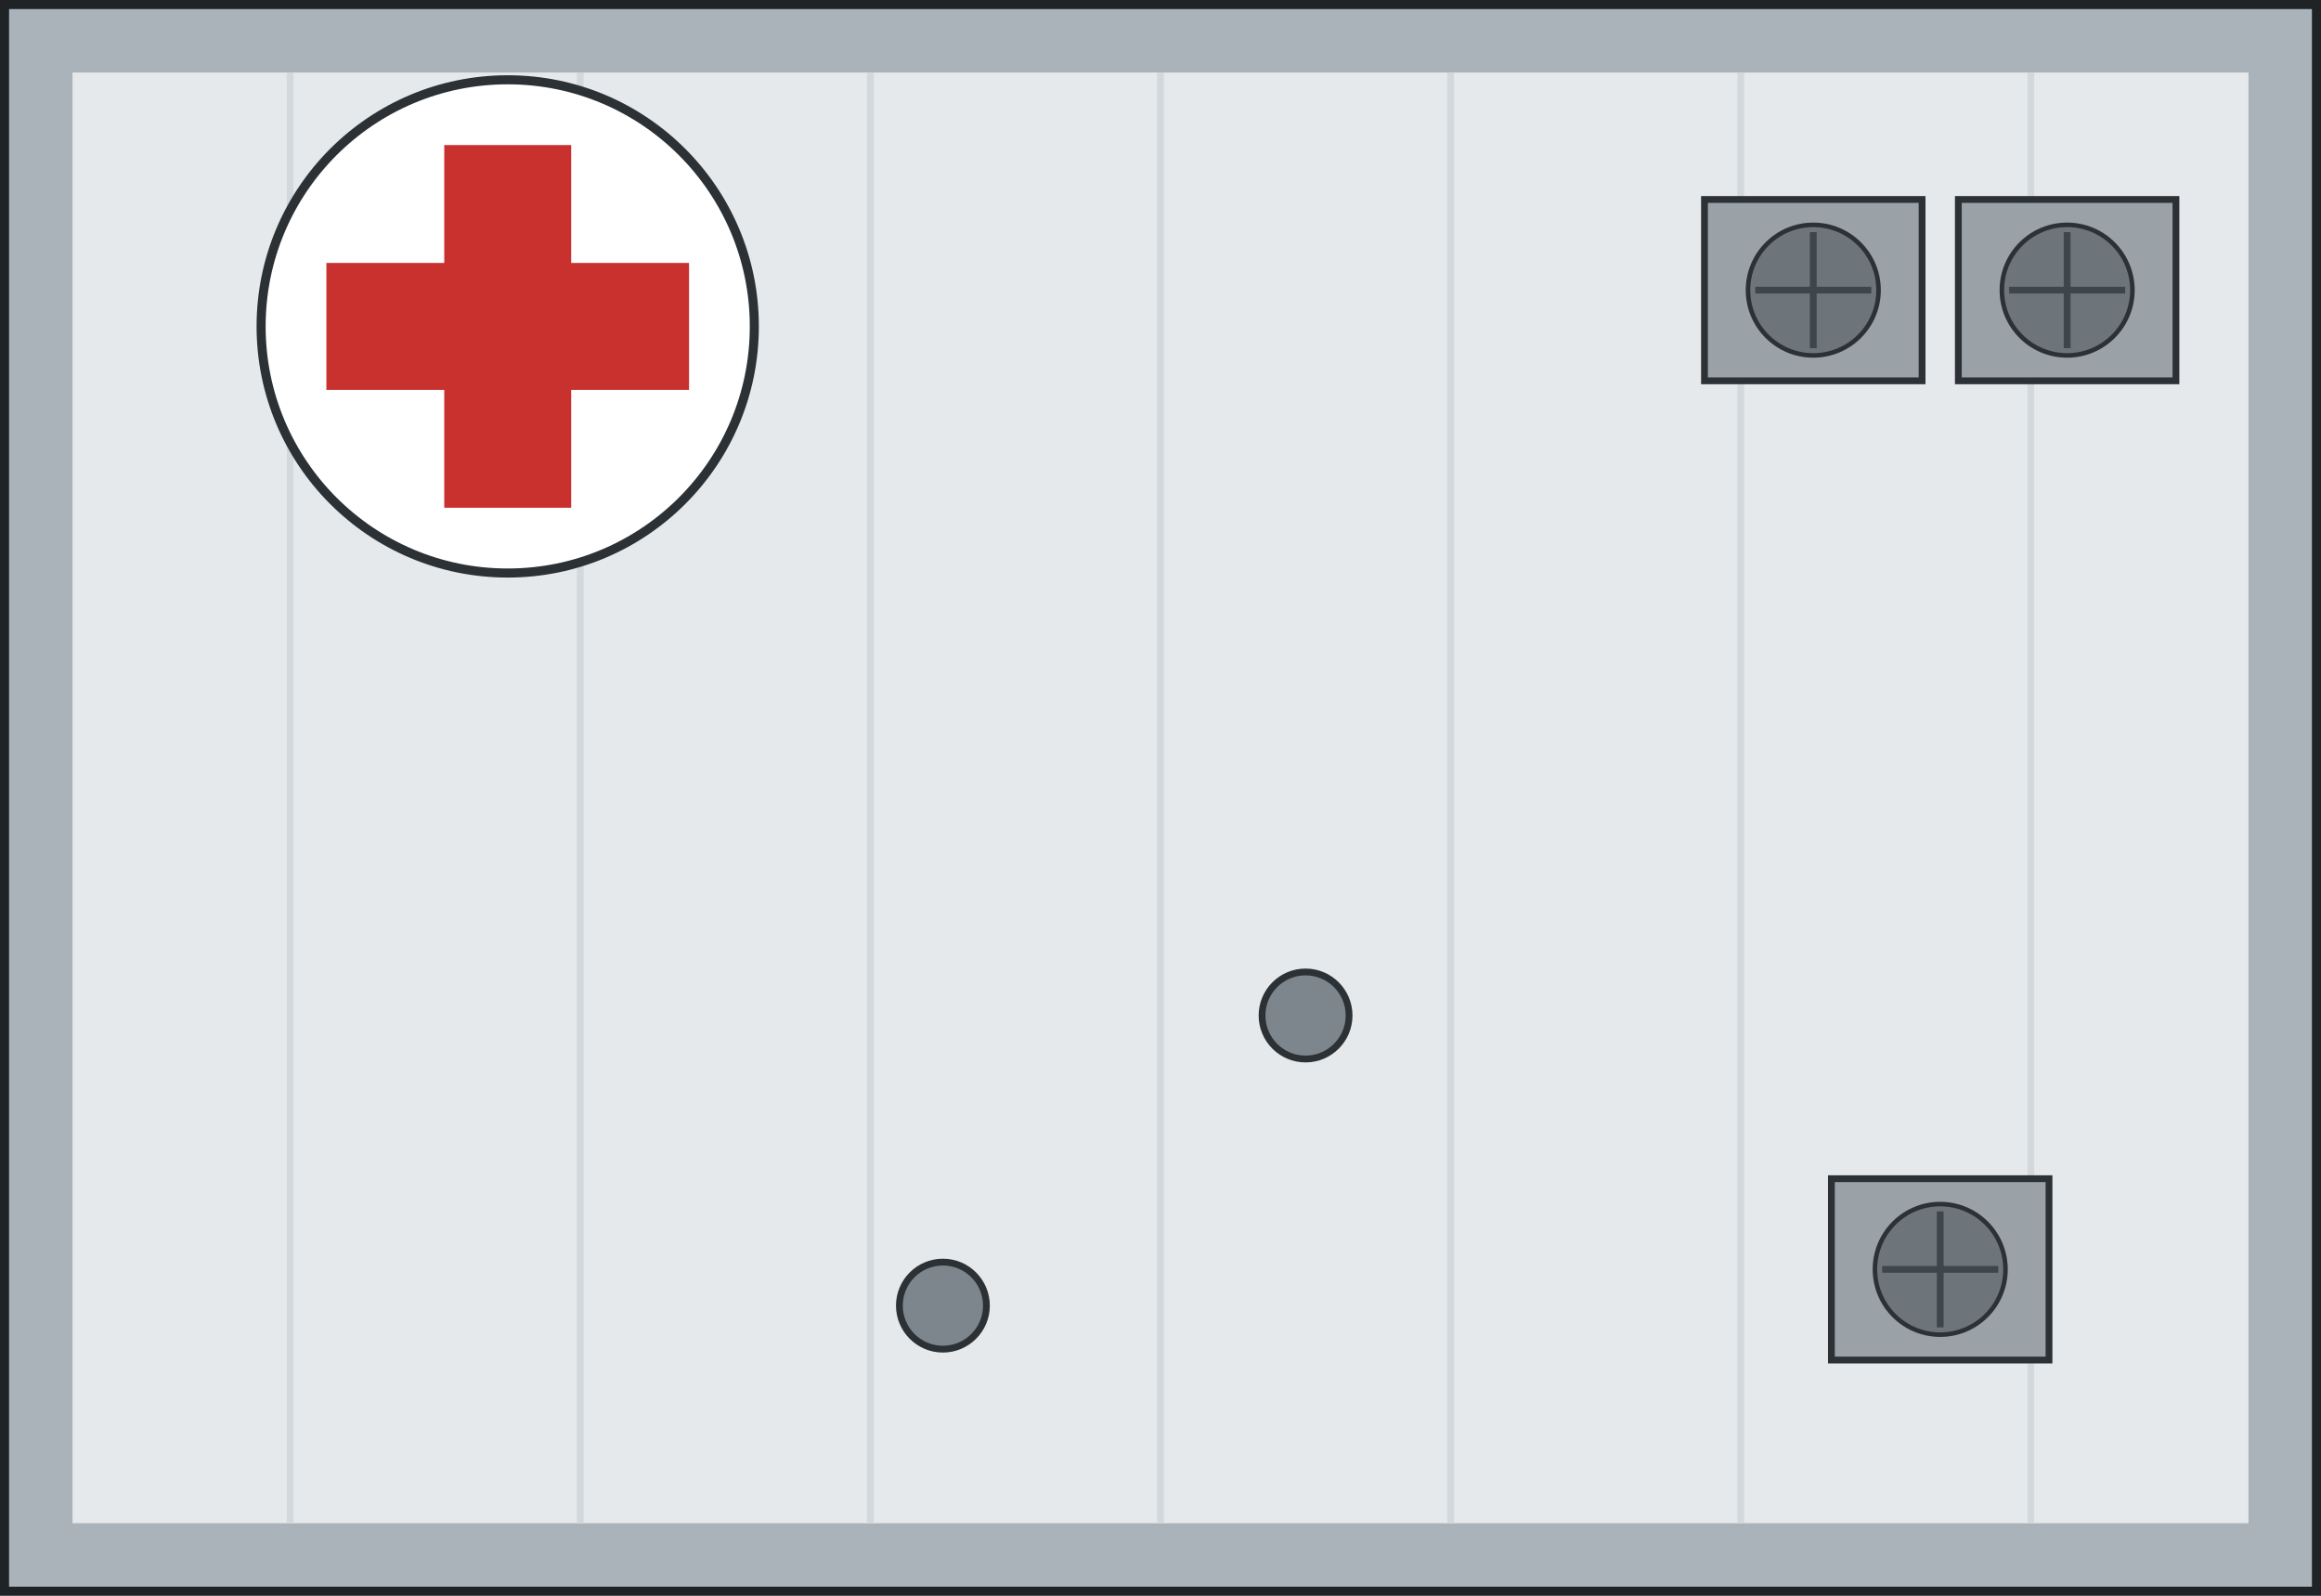
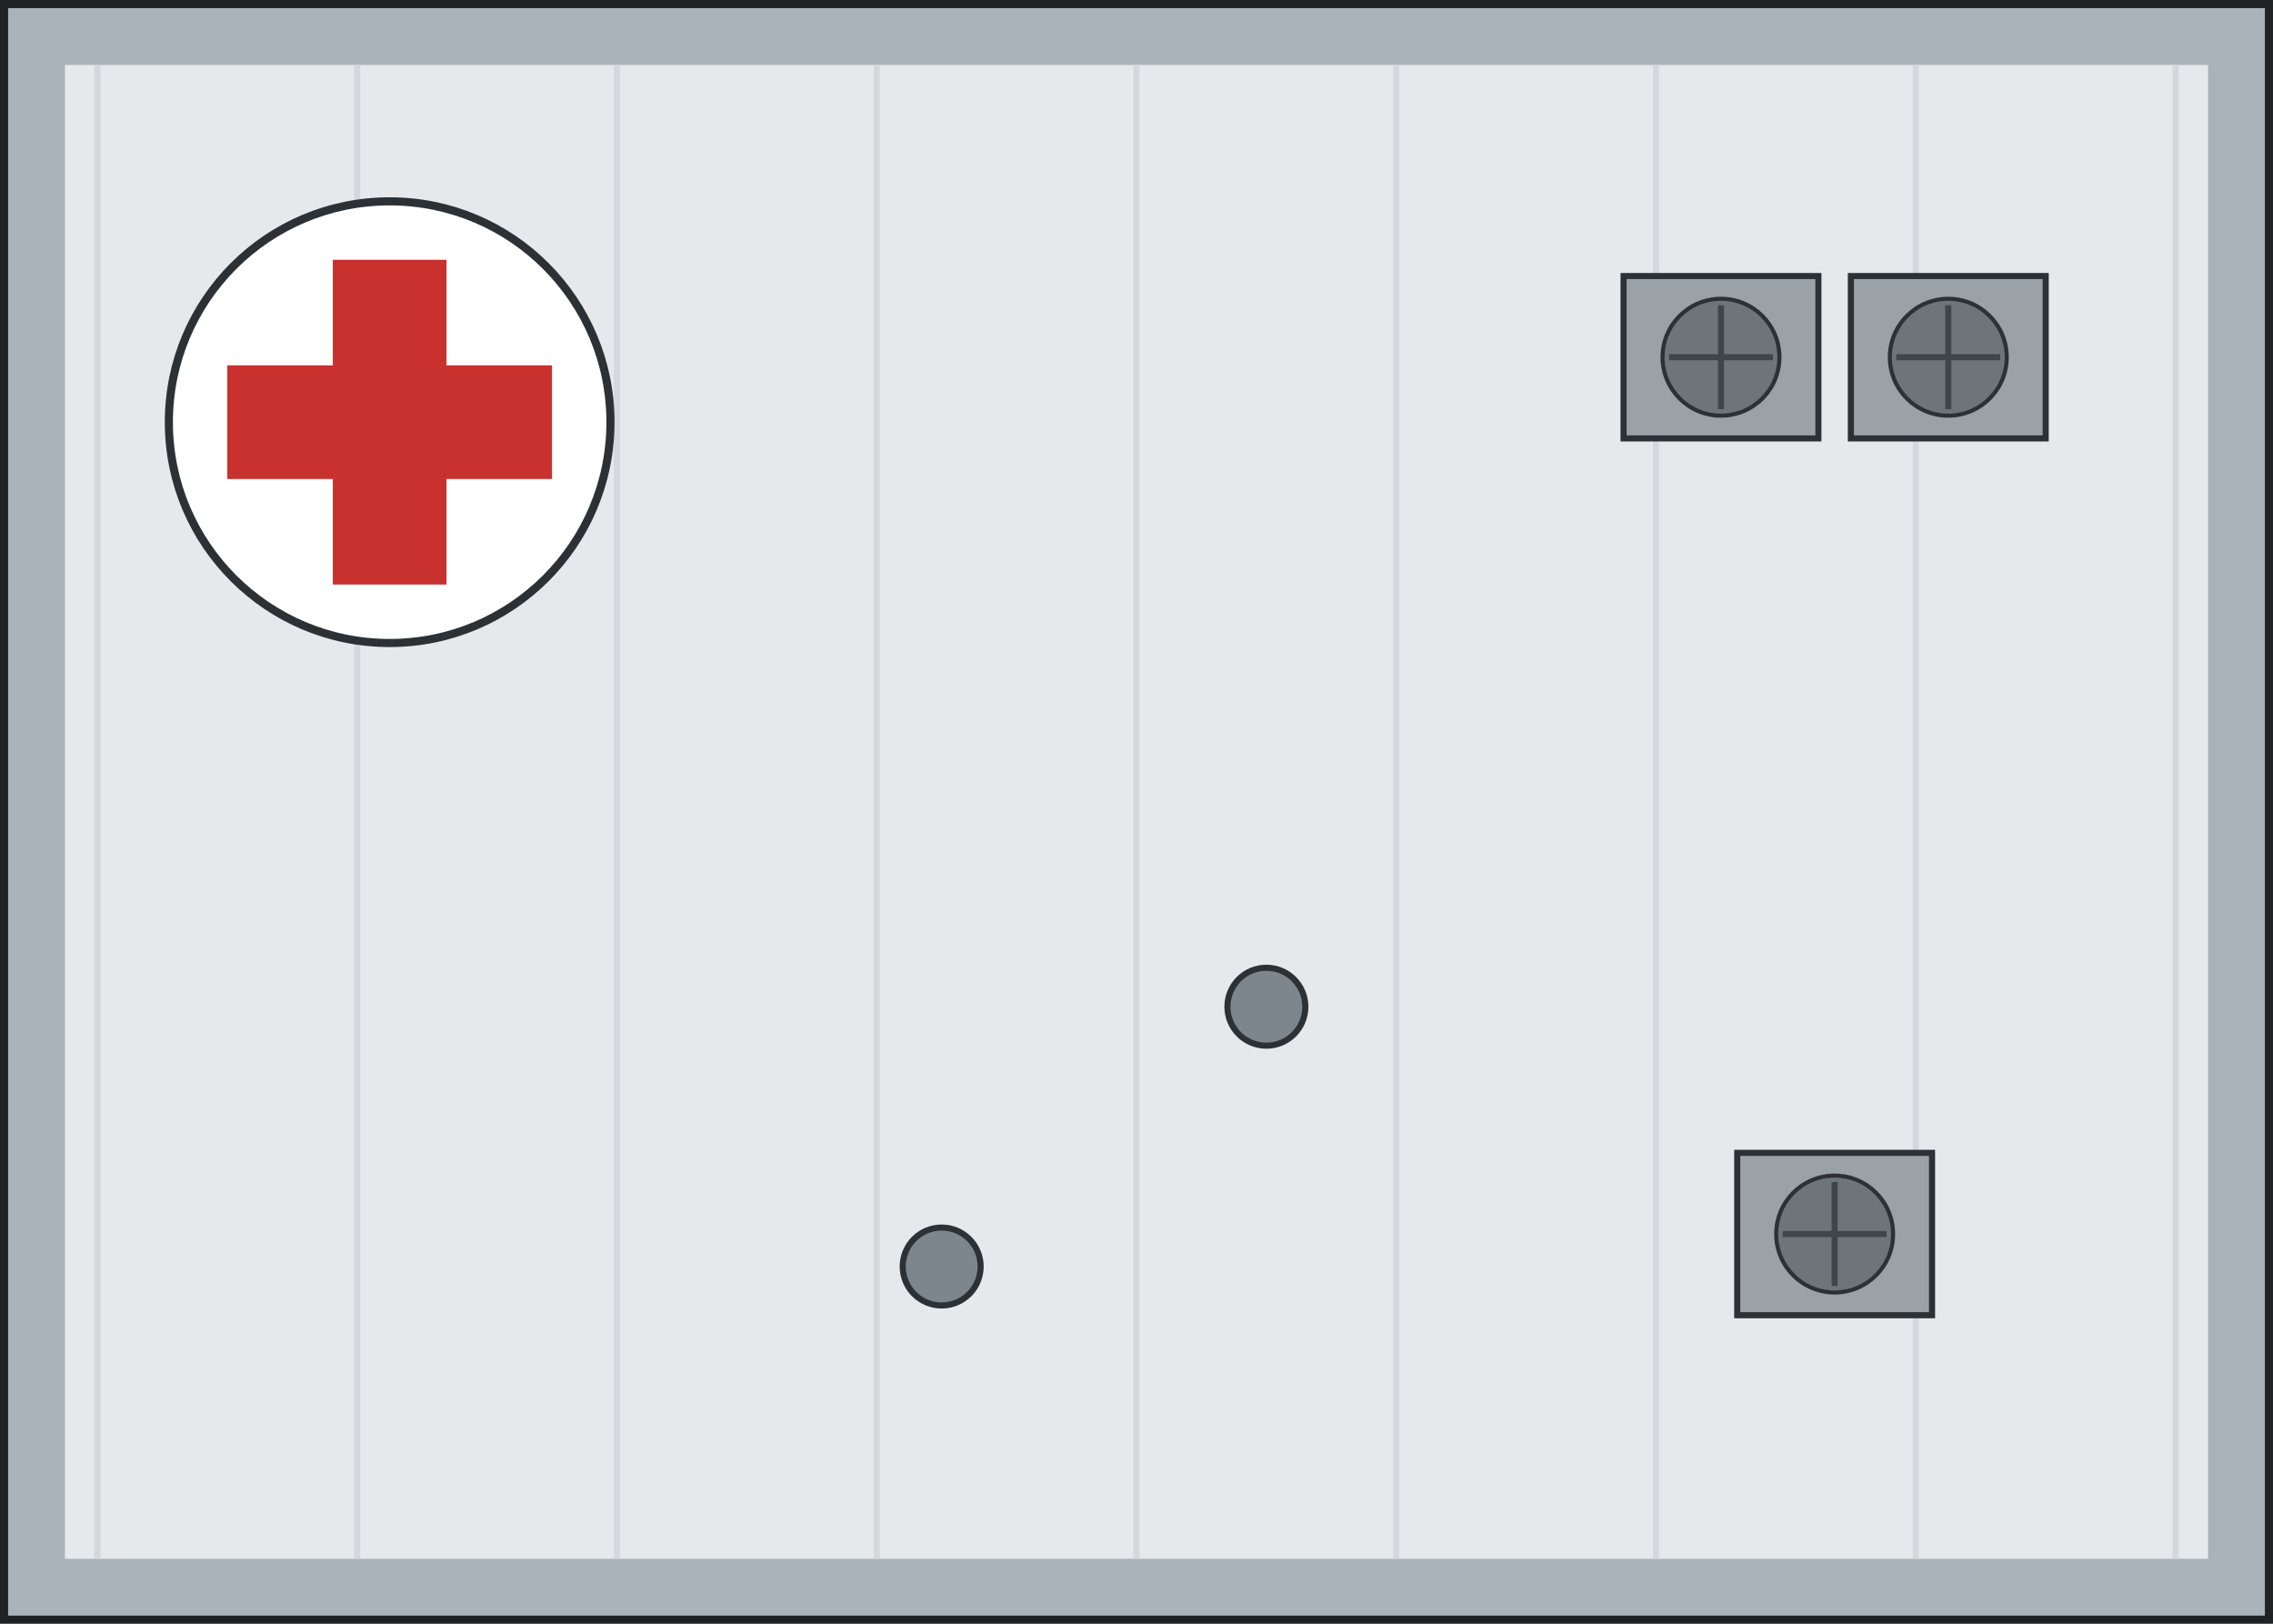
- <svg xmlns="http://www.w3.org/2000/svg" width="1024" height="704" viewBox="0 0 1024 704">
-   <rect x="0" y="0" width="1024" height="704" fill="#1f2326" />
-   <rect x="4" y="4" width="1016" height="696" fill="#aab3b9" />
-   <rect x="32" y="32" width="960" height="640" fill="#e6e9eb" />
-   <path d="M128 32V672M256 32V672M384 32V672M512 32V672M640 32V672M768 32V672M896 32V672" stroke="#d3d8dc" stroke-width="3" fill="none" />
-   <circle cx="224" cy="144" r="108.8" fill="#ffffff" stroke="#2c3135" stroke-width="4" />
-   <rect x="196" y="64" width="56" height="160" fill="#c8312e" />
-   <rect x="144" y="116" width="160" height="56" fill="#c8312e" />
-   <rect x="752" y="88" width="96" height="80" fill="#9aa2a8" stroke="#2c3135" stroke-width="3" />
-   <circle cx="800" cy="128" r="28.8" fill="#6d757b" stroke="#2c3135" stroke-width="2" />
-   <path d="M774.4 128H825.6M800 153.6V102.4" stroke="#3f464b" stroke-width="3" />
-   <rect x="864" y="88" width="96" height="80" fill="#9aa2a8" stroke="#2c3135" stroke-width="3" />
-   <circle cx="912" cy="128" r="28.8" fill="#6d757b" stroke="#2c3135" stroke-width="2" />
-   <path d="M886.4 128H937.6M912 153.6V102.4" stroke="#3f464b" stroke-width="3" />
-   <rect x="808" y="520" width="96" height="80" fill="#9aa2a8" stroke="#2c3135" stroke-width="3" />
-   <circle cx="856" cy="560" r="28.8" fill="#6d757b" stroke="#2c3135" stroke-width="2" />
-   <path d="M830.4 560H881.6M856 585.6V534.4" stroke="#3f464b" stroke-width="3" />
-   <circle cx="576" cy="448" r="19.2" fill="#7d868c" stroke="#2c3135" stroke-width="3" />
-   <circle cx="416" cy="576" r="19.2" fill="#7d868c" stroke="#2c3135" stroke-width="3" />
+ <svg xmlns="http://www.w3.org/2000/svg" width="1120" height="800" viewBox="0 0 1120 800">
+   <rect x="0" y="0" width="1120" height="800" fill="#1f2326" />
+   <rect x="4" y="4" width="1112" height="792" fill="#aab3b9" />
+   <rect x="32" y="32" width="1056" height="736" fill="#e6e9eb" />
+   <path d="M48 32V768M176 32V768M304 32V768M432 32V768M560 32V768M688 32V768M816 32V768M944 32V768M1072 32V768" stroke="#d3d8dc" stroke-width="3" fill="none" />
+   <circle cx="192" cy="208" r="108.8" fill="#ffffff" stroke="#2c3135" stroke-width="4" />
+   <rect x="164" y="128" width="56" height="160" fill="#c8312e" />
+   <rect x="112" y="180" width="160" height="56" fill="#c8312e" />
+   <rect x="800" y="136" width="96" height="80" fill="#9aa2a8" stroke="#2c3135" stroke-width="3" />
+   <circle cx="848" cy="176" r="28.8" fill="#6d757b" stroke="#2c3135" stroke-width="2" />
+   <path d="M822.4 176H873.6M848 201.6V150.4" stroke="#3f464b" stroke-width="3" />
+   <rect x="912" y="136" width="96" height="80" fill="#9aa2a8" stroke="#2c3135" stroke-width="3" />
+   <circle cx="960" cy="176" r="28.8" fill="#6d757b" stroke="#2c3135" stroke-width="2" />
+   <path d="M934.4 176H985.6M960 201.6V150.4" stroke="#3f464b" stroke-width="3" />
+   <rect x="856" y="568" width="96" height="80" fill="#9aa2a8" stroke="#2c3135" stroke-width="3" />
+   <circle cx="904" cy="608" r="28.8" fill="#6d757b" stroke="#2c3135" stroke-width="2" />
+   <path d="M878.4 608H929.6M904 633.6V582.4" stroke="#3f464b" stroke-width="3" />
+   <circle cx="624" cy="496" r="19.2" fill="#7d868c" stroke="#2c3135" stroke-width="3" />
+   <circle cx="464" cy="624" r="19.2" fill="#7d868c" stroke="#2c3135" stroke-width="3" />
</svg>
